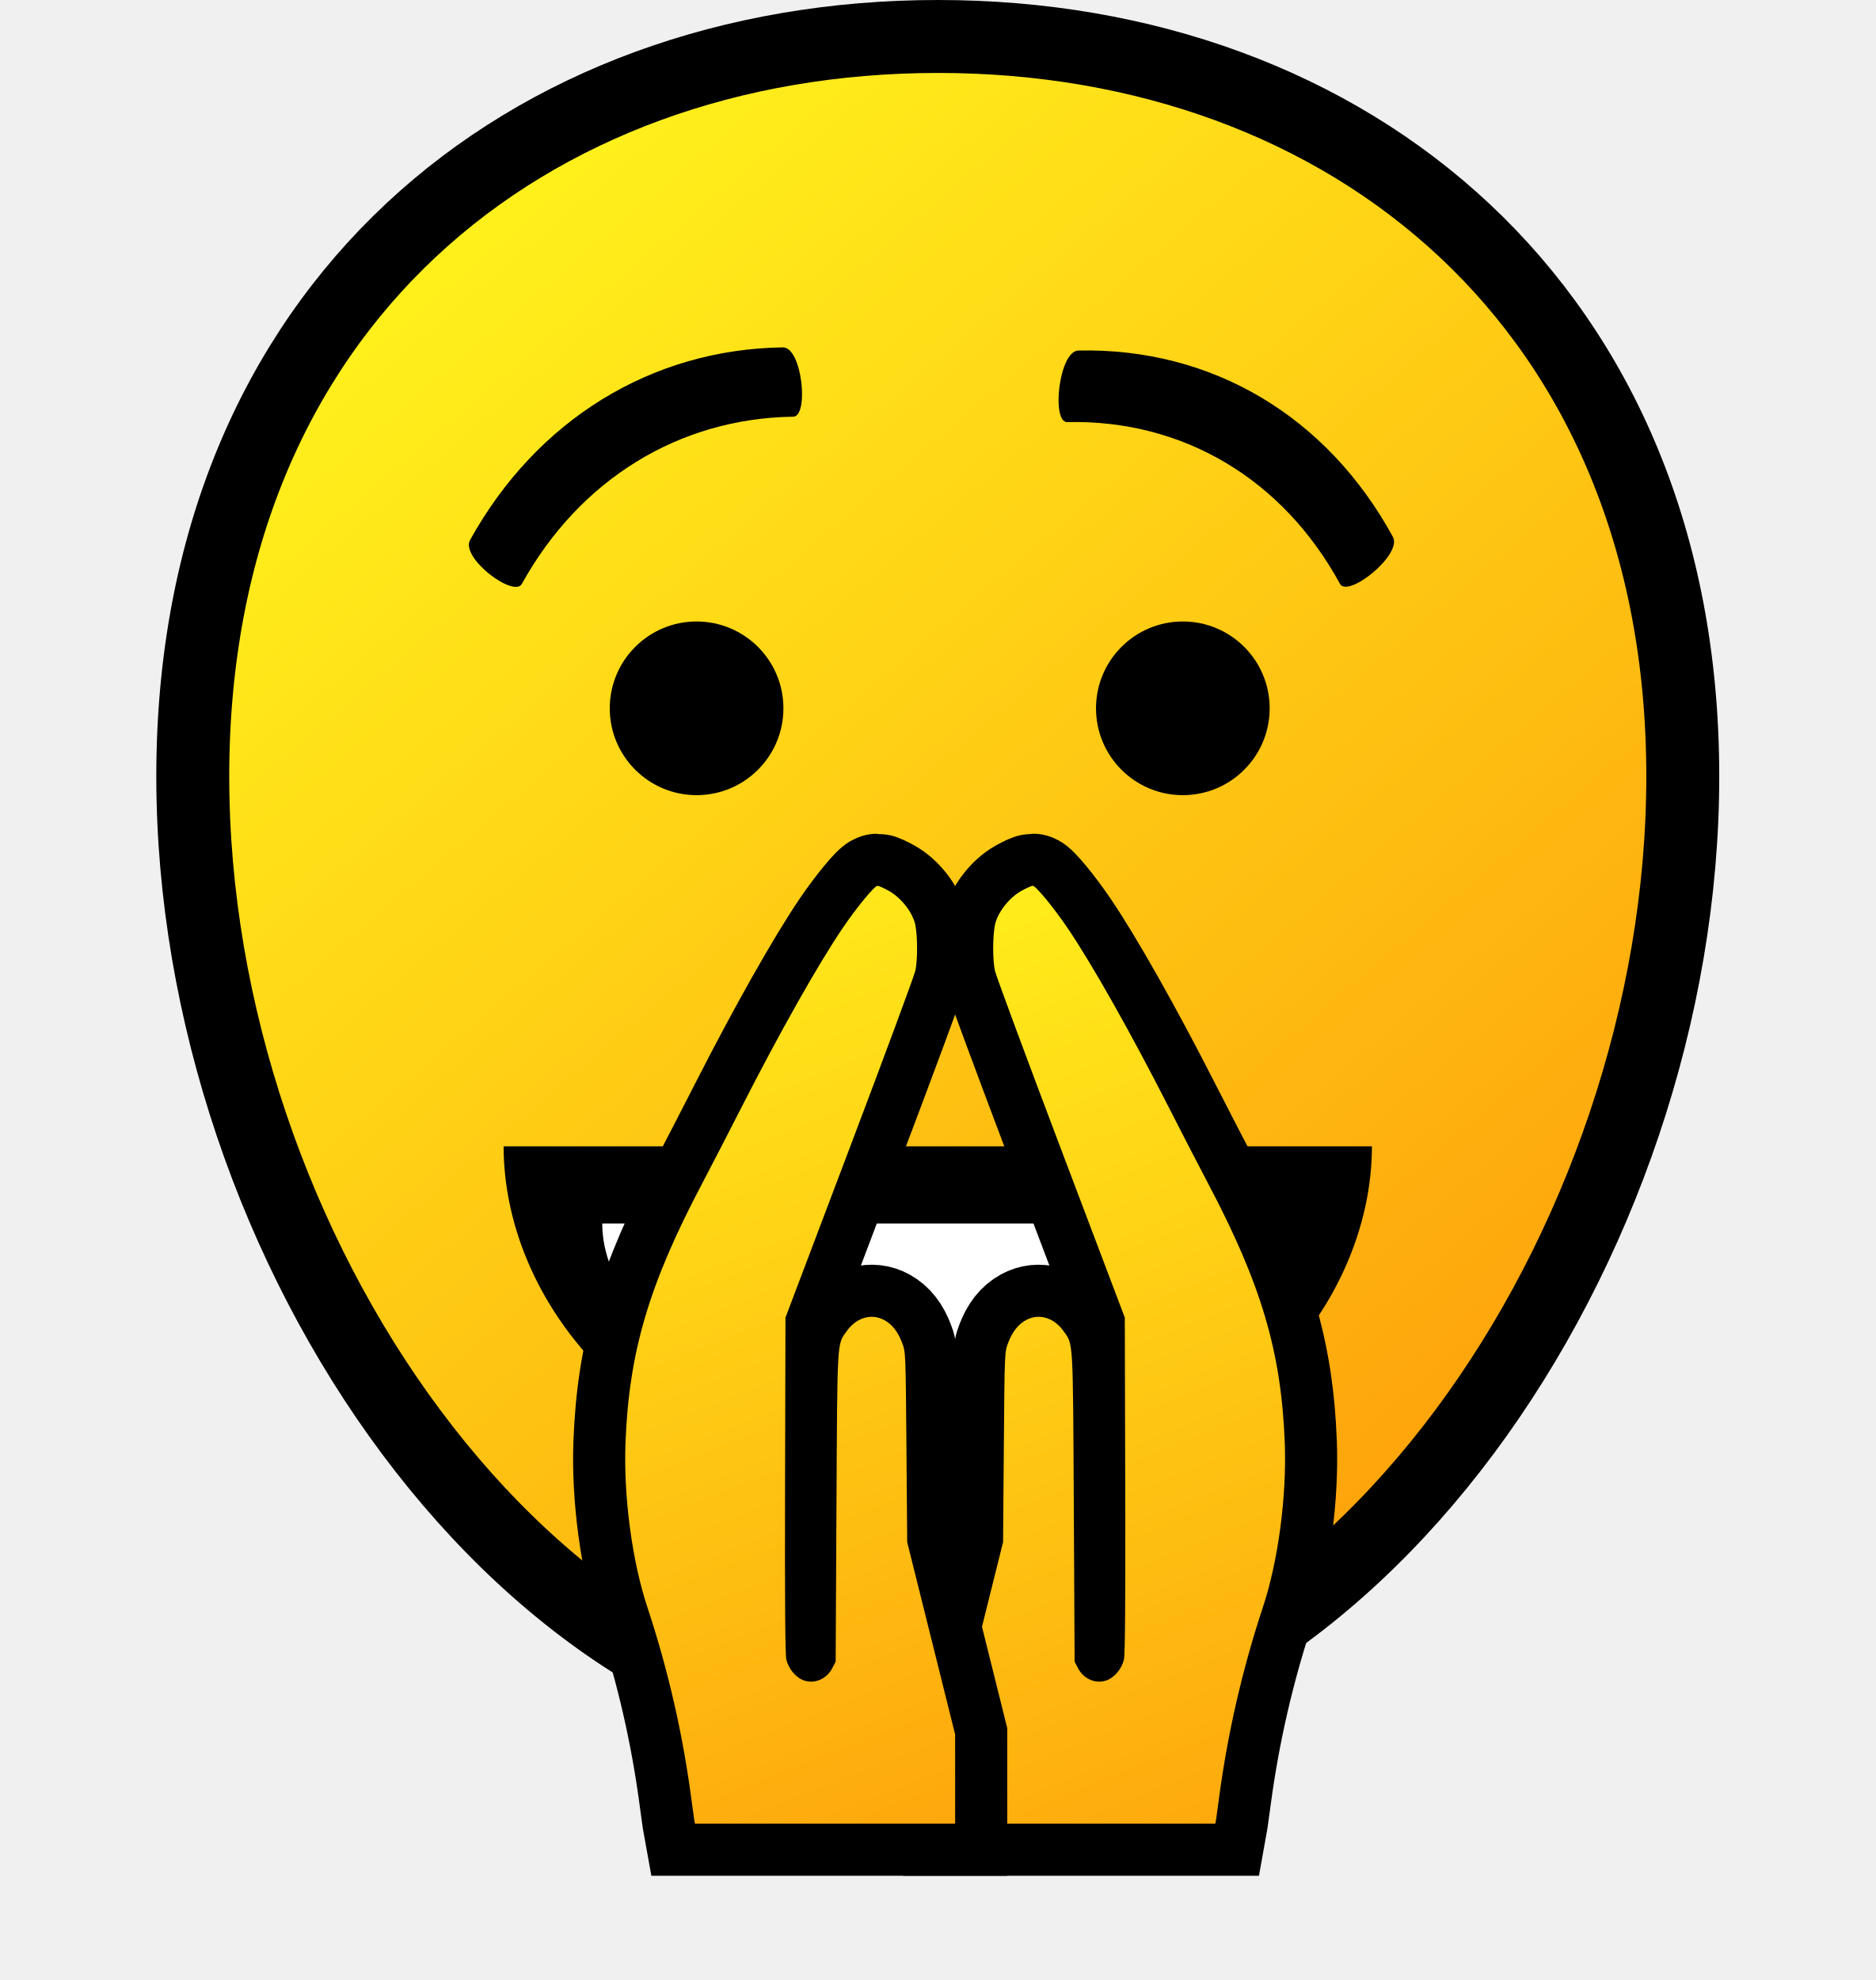
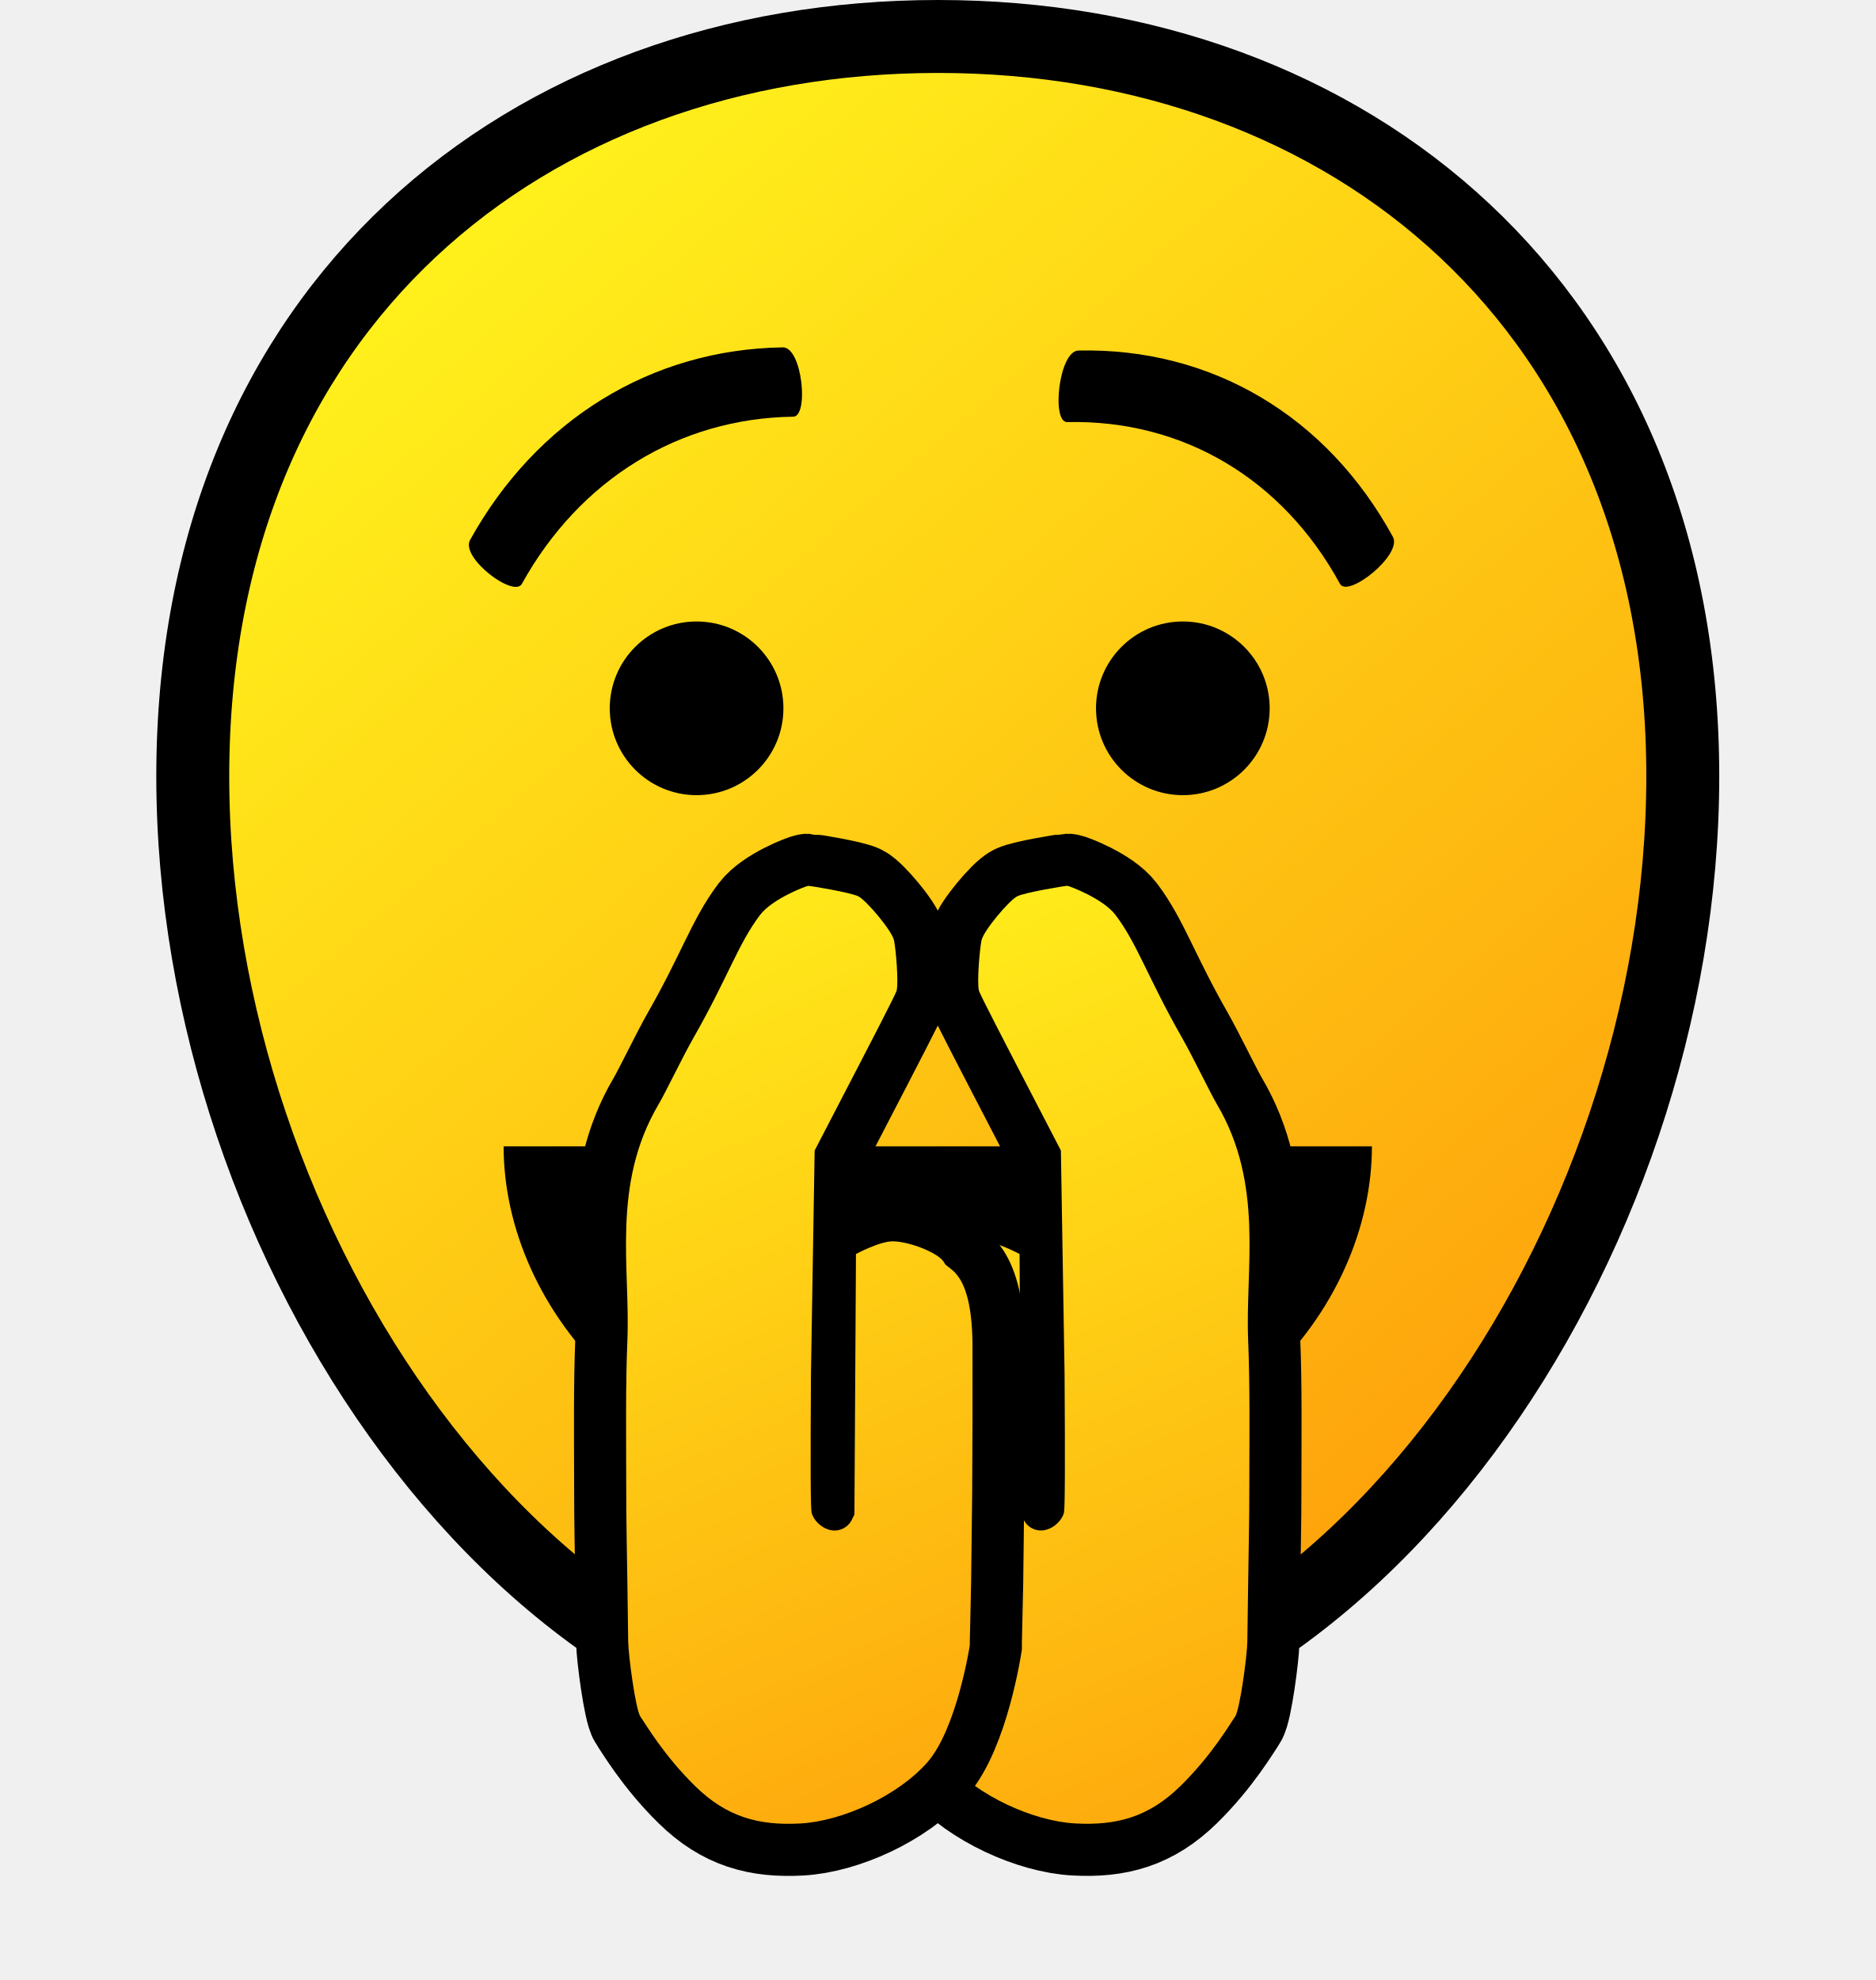
<svg xmlns="http://www.w3.org/2000/svg" xmlns:xlink="http://www.w3.org/1999/xlink" width="54" height="57" data-name="Layer 1">
  <defs>
-     <linearGradient id="b">
-       <stop offset="0" style="stop-color:#fff21c;stop-opacity:1" />
-       <stop offset="1" style="stop-color:#fea40c;stop-opacity:1" />
-     </linearGradient>
    <linearGradient id="a">
      <stop offset="0" style="stop-color:#fff21c;stop-opacity:1" />
      <stop offset="1" style="stop-color:#fea40c;stop-opacity:1" />
    </linearGradient>
-     <linearGradient id="c" x1="11.406" x2="41.363" y1="6.848" y2="42.096" gradientUnits="userSpaceOnUse">
-       <stop offset="0" stop-color="#ffff2e" style="stop-color:#fff21c;stop-opacity:1" />
-       <stop offset="1" stop-color="#ff913d" style="stop-color:#fea40c;stop-opacity:1" />
+     <linearGradient id="b" x1="11.406" x2="41.363" y1="6.848" y2="42.096" gradientUnits="userSpaceOnUse">
+       <stop offset="0" style="stop-color:#fff21c;stop-opacity:1" />
+       <stop offset="1" style="stop-color:#fea40c;stop-opacity:1" />
    </linearGradient>
-     <linearGradient xlink:href="#a" id="d" x1="26.441" x2="35.679" y1="24.257" y2="53.791" gradientUnits="userSpaceOnUse" />
-     <linearGradient xlink:href="#b" id="f" x1="16.764" x2="28.37" y1="24.177" y2="53.749" gradientUnits="userSpaceOnUse" />
-     <linearGradient xlink:href="#b" id="e" x1="26.264" x2="38.236" y1="24.177" y2="53.676" gradientUnits="userSpaceOnUse" />
+     <linearGradient xlink:href="#a" id="c" x1="25.089" x2="37.514" y1="24.221" y2="53.706" gradientUnits="userSpaceOnUse" />
+     <linearGradient xlink:href="#a" id="d" x1="16.077" x2="28.722" y1="24.221" y2="53.486" gradientUnits="userSpaceOnUse" />
  </defs>
-   <path d="M48.45 22.348c0 13.507-9.597 27.602-21.44 27.602-11.842 0-21.46-14.063-21.46-27.602C5.55 8.81 15.168 1.05 27.01 1.05c11.843 0 21.44 7.803 21.44 21.298Z" style="display:inline;fill:url(#c);stroke:#000;stroke-width:2.1;stroke-dasharray:none;stroke-opacity:1" />
+   <path d="M48.45 22.348c0 13.507-9.597 27.602-21.44 27.602-11.842 0-21.46-14.063-21.46-27.602C5.55 8.81 15.168 1.05 27.01 1.05c11.843 0 21.44 7.803 21.44 21.298Z" style="display:inline;fill:url(#b);stroke:#000;stroke-width:2.1;stroke-dasharray:none;stroke-opacity:1" />
  <path d="M39.5 33c0 4.616-4.152 10-12.5 10-8.352 0-12.5-5.384-12.5-10h25" style="fill:#000;stroke:none;stroke-width:0;stroke-dasharray:none;stroke-opacity:1" />
  <path d="M36.66 35.222c0 2.564-3.21 5.556-9.66 5.556-6.453 0-9.66-2.992-9.66-5.556h19.32" style="fill:#fff;stroke:none;stroke-width:0;stroke-dasharray:none;stroke-opacity:1" />
  <path d="M22.836 11.996c-3.285.046-6.147 1.809-7.808 4.808-.223.424-1.77-.742-1.496-1.255 1.916-3.46 5.22-5.495 9.01-5.549.558 0 .753 1.996.295 1.996" style="display:inline;fill:#000;fill-opacity:1;stroke-width:1.044" />
  <path d="M38.578 16.804c-1.648-3.021-4.525-4.727-7.849-4.653-.463.021-.245-2.04.317-2.06 3.835-.085 7.157 1.881 9.06 5.368.271.516-1.303 1.77-1.527 1.346" style="display:inline;fill:#000;fill-opacity:1;stroke-width:1.07" />
  <path d="M22.556 20.391a2.5 2.5 0 1 0-5 0 2.5 2.5 0 0 0 5 0m14 0a2.5 2.5 0 1 0-5 0 2.5 2.5 0 0 0 5 0" style="display:inline;fill:#000;fill-opacity:1;fill-rule:nonzero;stroke:none;stroke-width:0;stroke-dasharray:none" />
-   <path d="M27.5 51.216v-1.284l.69-2.769.69-2.768.022-2.737c.022-2.718.023-2.738.123-2.997.125-.327.287-.533.513-.657.367-.202.8-.078 1.079.31.287.399.274.17.3 5.064l.023 4.457.098.19c.16.305.496.454.802.356.238-.076.457-.333.52-.61.034-.153.044-1.625.037-5.028l-.012-4.812-1.845-4.873c-1.015-2.68-1.868-4.984-1.896-5.118-.064-.31-.064-.948-.002-1.292.064-.357.398-.795.763-1 .145-.081.293-.148.33-.148.086 0 .6.623 1 1.213.706 1.04 1.812 2.999 2.92 5.172.38.745.882 1.719 1.117 2.163 1.543 2.922 2.117 4.86 2.219 7.488.059 1.55-.192 3.426-.64 4.763a30.062 30.062 0 0 0-1.247 5.42c-.04.3-.081.6-.091.664l-.021.117H27.5z" style="fill:url(#e);stroke:#000;stroke-width:3;paint-order:stroke fill markers">
-     <animate attributeName="d" dur="0.5s" repeatCount="indefinite" values="m 27.5,51.216 v -1.284 l 0.69,-2.769 0.69,-2.769 0.022,-2.736 c 0.022,-2.719 0.023,-2.738 0.123,-2.997 0.126,-0.327 0.287,-0.533 0.513,-0.657 0.367,-0.202 0.8,-0.078 1.079,0.31 0.287,0.399 0.274,0.171 0.299,5.064 l 0.024,4.457 0.098,0.19 c 0.16,0.305 0.496,0.455 0.801,0.357 0.239,-0.076 0.457,-0.333 0.52,-0.611 0.034,-0.152 0.044,-1.624 0.037,-5.027 l -0.012,-4.812 -1.845,-4.874 c -1.015,-2.68 -1.868,-4.984 -1.895,-5.118 -0.064,-0.31 -0.064,-0.948 -0.002,-1.291 0.064,-0.358 0.398,-0.795 0.763,-1 0.145,-0.082 0.293,-0.148 0.33,-0.148 0.086,-5.3e-5 0.599,0.623 1,1.213 0.706,1.04 1.812,2.999 2.92,5.172 0.38,0.745 0.883,1.719 1.117,2.163 1.543,2.922 2.118,4.86 2.219,7.487 0.059,1.55 -0.192,3.426 -0.64,4.764 -0.563,1.68 -1.016,3.649 -1.246,5.419 -0.039,0.301 -0.081,0.6 -0.091,0.665 l -0.021,0.117 h -3.746 -3.746 z; m 43,51.216 v -1.284 l 0.69,-2.769 0.69,-2.769 0.022,-2.736 c 0.022,-2.719 0.023,-2.738 0.123,-2.997 0.126,-0.327 0.287,-0.533 0.513,-0.657 0.367,-0.202 0.8,-0.078 1.079,0.31 0.287,0.399 0.274,0.171 0.299,5.064 l 0.024,4.457 0.098,0.19 c 0.16,0.305 0.496,0.455 0.801,0.357 0.239,-0.076 0.457,-0.333 0.52,-0.611 0.034,-0.152 0.044,-1.624 0.037,-5.027 l -0.012,-4.812 -1.845,-4.874 c -1.015,-2.68 -1.868,-4.984 -1.895,-5.118 -0.064,-0.31 -0.064,-0.948 -0.002,-1.291 0.064,-0.358 0.398,-0.795 0.763,-1 0.145,-0.082 0.293,-0.148 0.33,-0.148 0.086,-5.3e-5 0.599,0.623 1,1.213 0.706,1.04 1.812,2.999 2.92,5.172 0.38,0.745 0.883,1.719 1.117,2.163 1.543,2.922 2.118,4.86 2.219,7.487 0.059,1.55 -0.192,3.426 -0.64,4.764 -0.563,1.68 -1.016,3.649 -1.246,5.419 -0.039,0.301 -0.081,0.6 -0.091,0.665 l -0.021,0.117 h -3.746 -3.746 z; m 27.5,51.216 v -1.284 l 0.69,-2.769 0.69,-2.769 0.022,-2.736 c 0.022,-2.719 0.023,-2.738 0.123,-2.997 0.126,-0.327 0.287,-0.533 0.513,-0.657 0.367,-0.202 0.8,-0.078 1.079,0.31 0.287,0.399 0.274,0.171 0.299,5.064 l 0.024,4.457 0.098,0.19 c 0.16,0.305 0.496,0.455 0.801,0.357 0.239,-0.076 0.457,-0.333 0.52,-0.611 0.034,-0.152 0.044,-1.624 0.037,-5.027 l -0.012,-4.812 -1.845,-4.874 c -1.015,-2.68 -1.868,-4.984 -1.895,-5.118 -0.064,-0.31 -0.064,-0.948 -0.002,-1.291 0.064,-0.358 0.398,-0.795 0.763,-1 0.145,-0.082 0.293,-0.148 0.33,-0.148 0.086,-5.3e-5 0.599,0.623 1,1.213 0.706,1.04 1.812,2.999 2.92,5.172 0.38,0.745 0.883,1.719 1.117,2.163 1.543,2.922 2.118,4.86 2.219,7.487 0.059,1.55 -0.192,3.426 -0.64,4.764 -0.563,1.68 -1.016,3.649 -1.246,5.419 -0.039,0.301 -0.081,0.6 -0.091,0.665 l -0.021,0.117 h -3.746 -3.746 z" />
+   <path d="m26.078 47.275-.019-.828-.02-.873-.029-2.529L26 40.91v-2.214c.02-2.157.72-2.131.81-2.337.112-.26.936-.603 1.46-.624.38-.015 1.085.365 1.085.365l.044 7.499.074.15a.555.555 0 0 0 .67.283c.212-.06.433-.264.49-.485.029-.12.035-1.289.018-3.99l-.106-6.436-.584-1.126c-1.06-2.043-1.754-3.376-1.778-3.483-.055-.246.02-1.16.076-1.439.055-.278.8-1.156 1.027-1.27.226-.113 1.385-.303 1.439-.303.055 0 1.037.37 1.392.839.626.825.927 1.8 1.91 3.525.337.592.802 1.571 1.01 1.924 1.369 2.32.81 4.726.9 6.811.052 1.23.035 2.768.033 4.112 0 1.372-.017 1.403-.057 4.549-.005.391-.214 1.966-.354 2.161-.14.196-.664 1.105-1.573 1.996-.91.891-1.832 1.142-3.031 1.076-1.2-.066-2.8-.79-3.653-1.758-.853-.969-1.225-3.432-1.225-3.432z" style="display:inline;fill:url(#c);fill-opacity:1;stroke:#000;stroke-width:3;stroke-dasharray:none;paint-order:stroke fill markers">
+     <animate attributeName="d" dur="0.4s" repeatCount="indefinite" values="m 26.078,47.275 -0.019,-0.828 -0.02,-0.874 -0.03,-2.528 -0.01,-2.135 5.07e-4,-2.213 c 0.02,-2.158 0.72,-2.132 0.809,-2.337 0.112,-0.259 0.937,-0.603 1.461,-0.624 0.379,-0.015 1.084,0.365 1.084,0.365 l 0.044,7.498 0.074,0.151 c 0.125,0.252 0.398,0.361 0.67,0.283 0.212,-0.061 0.433,-0.264 0.489,-0.485 0.03,-0.121 0.036,-1.289 0.019,-3.99 l -0.106,-6.437 -0.584,-1.126 c -1.06,-2.043 -1.754,-3.376 -1.778,-3.483 -0.055,-0.246 0.02,-1.16 0.076,-1.438 0.055,-0.278 0.801,-1.156 1.026,-1.27 0.226,-0.114 1.385,-0.304 1.439,-0.304 0.055,-2.9e-5 1.037,0.371 1.392,0.839 0.626,0.825 0.927,1.801 1.909,3.526 0.337,0.592 0.802,1.571 1.01,1.924 1.369,2.319 0.809,4.726 0.899,6.811 0.053,1.23 0.036,2.768 0.034,4.112 -7.41e-4,1.372 -0.017,1.404 -0.057,4.549 -0.005,0.391 -0.214,1.966 -0.354,2.162 -0.14,0.195 -0.664,1.105 -1.573,1.996 -0.909,0.891 -1.832,1.141 -3.031,1.076 -1.199,-0.066 -2.8,-0.79 -3.653,-1.758 -0.853,-0.968 -1.224,-3.432 -1.224,-3.432 z; m 42.578,47.275 -0.019,-0.828 -0.02,-0.874 -0.03,-2.528 -0.01,-2.135 5.07e-4,-2.213 c 0.02,-2.158 0.72,-2.132 0.809,-2.337 0.112,-0.259 0.937,-0.603 1.461,-0.624 0.379,-0.015 1.084,0.365 1.084,0.365 l 0.044,7.498 0.074,0.151 c 0.125,0.252 0.398,0.361 0.67,0.283 0.212,-0.061 0.433,-0.264 0.489,-0.485 0.03,-0.121 0.036,-1.289 0.019,-3.99 l -0.106,-6.437 -0.584,-1.126 c -1.06,-2.043 -1.754,-3.376 -1.778,-3.483 -0.055,-0.246 0.02,-1.16 0.076,-1.438 0.055,-0.278 0.801,-1.156 1.026,-1.27 0.226,-0.114 1.385,-0.304 1.439,-0.304 0.055,-2.9e-5 1.037,0.371 1.392,0.839 0.626,0.825 0.927,1.801 1.909,3.526 0.337,0.592 0.802,1.571 1.01,1.924 1.369,2.319 0.809,4.726 0.899,6.811 0.053,1.23 0.036,2.768 0.034,4.112 -7.41e-4,1.372 -0.017,1.404 -0.057,4.549 -0.005,0.391 -0.214,1.966 -0.354,2.162 -0.14,0.195 -0.664,1.105 -1.573,1.996 -0.909,0.891 -1.832,1.141 -3.031,1.076 -1.199,-0.066 -2.8,-0.79 -3.653,-1.758 -0.853,-0.968 -1.224,-3.432 -1.224,-3.432 z; m 26.078,47.275 -0.019,-0.828 -0.02,-0.874 -0.03,-2.528 -0.01,-2.135 5.07e-4,-2.213 c 0.02,-2.158 0.72,-2.132 0.809,-2.337 0.112,-0.259 0.937,-0.603 1.461,-0.624 0.379,-0.015 1.084,0.365 1.084,0.365 l 0.044,7.498 0.074,0.151 c 0.125,0.252 0.398,0.361 0.67,0.283 0.212,-0.061 0.433,-0.264 0.489,-0.485 0.03,-0.121 0.036,-1.289 0.019,-3.99 l -0.106,-6.437 -0.584,-1.126 c -1.06,-2.043 -1.754,-3.376 -1.778,-3.483 -0.055,-0.246 0.02,-1.16 0.076,-1.438 0.055,-0.278 0.801,-1.156 1.026,-1.27 0.226,-0.114 1.385,-0.304 1.439,-0.304 0.055,-2.9e-5 1.037,0.371 1.392,0.839 0.626,0.825 0.927,1.801 1.909,3.526 0.337,0.592 0.802,1.571 1.01,1.924 1.369,2.319 0.809,4.726 0.899,6.811 0.053,1.23 0.036,2.768 0.034,4.112 -7.41e-4,1.372 -0.017,1.404 -0.057,4.549 -0.005,0.391 -0.214,1.966 -0.354,2.162 -0.14,0.195 -0.664,1.105 -1.573,1.996 -0.909,0.891 -1.832,1.141 -3.031,1.076 -1.199,-0.066 -2.8,-0.79 -3.653,-1.758 -0.853,-0.968 -1.224,-3.432 -1.224,-3.432 z" />
  </path>
-   <path d="M27.5 51.216v-1.284l-.69-2.769-.69-2.768-.022-2.737c-.022-2.718-.023-2.738-.123-2.997-.125-.327-.287-.533-.512-.657-.368-.202-.8-.078-1.08.31-.287.399-.274.17-.3 5.064l-.023 4.457-.098.19c-.16.305-.496.454-.802.356-.238-.076-.457-.333-.52-.61-.034-.153-.044-1.625-.037-5.028l.012-4.812 1.845-4.873c1.015-2.68 1.868-4.984 1.896-5.118.064-.31.064-.948.002-1.292-.064-.357-.398-.795-.763-1-.145-.081-.293-.148-.33-.148-.086 0-.6.623-1 1.213-.706 1.04-1.812 2.999-2.92 5.172-.38.745-.882 1.719-1.117 2.163-1.543 2.922-2.117 4.86-2.219 7.488-.059 1.55.192 3.426.64 4.763a30.062 30.062 0 0 1 1.247 5.42c.04.3.081.6.091.664l.021.117H27.5z" style="fill:url(#f);stroke:#000;stroke-width:3;paint-order:stroke fill markers">
-     <animate attributeName="d" dur="0.5s" repeatCount="indefinite" values="m 27.5,51.216 v -1.284 l -0.69,-2.769 -0.69,-2.769 -0.022,-2.736 c -0.022,-2.719 -0.023,-2.738 -0.123,-2.997 -0.126,-0.327 -0.287,-0.533 -0.513,-0.657 -0.367,-0.202 -0.8,-0.078 -1.079,0.31 -0.287,0.399 -0.274,0.171 -0.299,5.064 l -0.024,4.457 -0.098,0.19 c -0.16,0.305 -0.496,0.455 -0.801,0.357 -0.239,-0.076 -0.457,-0.333 -0.52,-0.611 -0.034,-0.152 -0.044,-1.624 -0.037,-5.027 l 0.012,-4.812 1.845,-4.874 c 1.015,-2.68 1.868,-4.984 1.895,-5.118 0.064,-0.31 0.064,-0.948 0.002,-1.291 -0.064,-0.358 -0.398,-0.795 -0.763,-1 -0.145,-0.082 -0.293,-0.148 -0.33,-0.148 -0.086,-5.3e-5 -0.599,0.623 -1,1.213 -0.706,1.04 -1.812,2.999 -2.92,5.172 -0.38,0.745 -0.883,1.719 -1.117,2.163 -1.543,2.922 -2.118,4.86 -2.219,7.487 -0.059,1.55 0.192,3.426 0.64,4.764 0.563,1.68 1.016,3.649 1.246,5.419 0.039,0.301 0.081,0.6 0.091,0.665 l 0.021,0.117 h 3.746 3.746 z; m 11,51.216 v -1.284 l -0.69,-2.769 -0.69,-2.769 -0.022,-2.736 c -0.022,-2.719 -0.023,-2.738 -0.123,-2.997 -0.126,-0.327 -0.287,-0.533 -0.513,-0.657 -0.367,-0.202 -0.8,-0.078 -1.079,0.31 -0.287,0.399 -0.274,0.171 -0.299,5.064 l -0.024,4.457 -0.098,0.19 c -0.16,0.305 -0.496,0.455 -0.801,0.357 -0.239,-0.076 -0.457,-0.333 -0.52,-0.611 -0.034,-0.152 -0.044,-1.624 -0.037,-5.027 l 0.012,-4.812 1.845,-4.874 c 1.015,-2.68 1.868,-4.984 1.895,-5.118 0.064,-0.31 0.064,-0.948 0.002,-1.291 -0.064,-0.358 -0.398,-0.795 -0.763,-1 -0.145,-0.082 -0.293,-0.148 -0.33,-0.148 -0.086,-5.3e-5 -0.599,0.623 -1,1.213 -0.706,1.04 -1.812,2.999 -2.92,5.172 -0.38,0.745 -0.883,1.719 -1.117,2.163 -1.543,2.922 -2.118,4.86 -2.219,7.487 -0.059,1.55 0.192,3.426 0.64,4.764 0.563,1.68 1.016,3.649 1.246,5.419 0.039,0.301 0.081,0.6 0.091,0.665 l 0.021,0.117 h 3.746 3.746 z; m 27.5,51.216 v -1.284 l -0.69,-2.769 -0.69,-2.769 -0.022,-2.736 c -0.022,-2.719 -0.023,-2.738 -0.123,-2.997 -0.126,-0.327 -0.287,-0.533 -0.513,-0.657 -0.367,-0.202 -0.8,-0.078 -1.079,0.31 -0.287,0.399 -0.274,0.171 -0.299,5.064 l -0.024,4.457 -0.098,0.19 c -0.16,0.305 -0.496,0.455 -0.801,0.357 -0.239,-0.076 -0.457,-0.333 -0.52,-0.611 -0.034,-0.152 -0.044,-1.624 -0.037,-5.027 l 0.012,-4.812 1.845,-4.874 c 1.015,-2.68 1.868,-4.984 1.895,-5.118 0.064,-0.31 0.064,-0.948 0.002,-1.291 -0.064,-0.358 -0.398,-0.795 -0.763,-1 -0.145,-0.082 -0.293,-0.148 -0.33,-0.148 -0.086,-5.3e-5 -0.599,0.623 -1,1.213 -0.706,1.04 -1.812,2.999 -2.92,5.172 -0.38,0.745 -0.883,1.719 -1.117,2.163 -1.543,2.922 -2.118,4.86 -2.219,7.487 -0.059,1.55 0.192,3.426 0.64,4.764 0.563,1.68 1.016,3.649 1.246,5.419 0.039,0.301 0.081,0.6 0.091,0.665 l 0.021,0.117 h 3.746 3.746 z" />
+   <path d="m27.922 47.275.038-1.701.03-2.529.01-2.135v-2.214c-.02-2.157-.72-2.131-.81-2.337-.112-.26-.937-.603-1.46-.624-.38-.015-1.085.365-1.085.365l-.045 7.5-.074.15a.555.555 0 0 1-.67.283c-.211-.06-.432-.264-.488-.485-.03-.12-.036-1.289-.019-3.99l.106-6.436.584-1.126c1.06-2.043 1.754-3.376 1.778-3.483.055-.246-.02-1.16-.076-1.439-.055-.278-.8-1.156-1.027-1.27-.226-.113-1.385-.303-1.439-.303-.055 0-1.037.37-1.392.839-.627.825-.927 1.8-1.91 3.525-.337.592-.802 1.571-1.01 1.924-1.369 2.32-.81 4.726-.9 6.811-.052 1.23-.035 2.768-.033 4.112 0 1.372.017 1.403.057 4.549.005.391.213 1.966.354 2.161.14.196.664 1.105 1.573 1.996.909.891 1.832 1.142 3.031 1.076 1.2-.066 2.8-.79 3.653-1.758.853-.969 1.224-3.368 1.224-3.368z" style="display:inline;fill:url(#d);stroke:#000;stroke-width:3;stroke-dasharray:none;paint-order:stroke fill markers">
+     <animate attributeName="d" dur="0.4s" repeatCount="indefinite" values="m 27.922,47.275 0.038,-1.701 0.03,-2.528 0.01,-2.135 -5.07e-4,-2.213 c -0.02,-2.158 -0.72,-2.132 -0.809,-2.337 -0.112,-0.259 -0.937,-0.603 -1.461,-0.624 -0.379,-0.015 -1.084,0.365 -1.084,0.365 l -0.044,7.498 -0.074,0.151 c -0.125,0.252 -0.398,0.361 -0.67,0.283 -0.212,-0.061 -0.433,-0.264 -0.489,-0.485 -0.03,-0.121 -0.036,-1.289 -0.019,-3.99 l 0.106,-6.437 0.584,-1.126 c 1.06,-2.043 1.754,-3.376 1.778,-3.483 0.055,-0.246 -0.02,-1.16 -0.076,-1.438 -0.055,-0.278 -0.801,-1.156 -1.026,-1.27 -0.226,-0.114 -1.385,-0.304 -1.439,-0.304 -0.055,-2.9e-5 -1.037,0.371 -1.392,0.839 -0.626,0.825 -0.927,1.801 -1.909,3.526 -0.337,0.592 -0.802,1.571 -1.01,1.924 -1.369,2.319 -0.809,4.726 -0.899,6.811 -0.053,1.23 -0.036,2.768 -0.034,4.112 7.4e-4,1.372 0.017,1.404 0.057,4.549 0.005,0.391 0.214,1.966 0.354,2.162 0.14,0.195 0.664,1.105 1.573,1.996 0.909,0.891 1.832,1.141 3.031,1.076 1.199,-0.066 2.8,-0.79 3.653,-1.758 0.853,-0.968 1.224,-3.368 1.224,-3.368 z; m 11.436,47.275 0.038,-1.701 0.03,-2.528 0.01,-2.135 -4.72e-4,-2.213 C 11.493,36.539 10.792,36.565 10.703,36.359 10.591,36.1 9.765,35.756 9.24,35.735 8.861,35.72 8.154,36.1 8.154,36.1 l -0.044,7.498 -0.074,0.151 C 7.911,44.002 7.637,44.11 7.365,44.032 7.153,43.972 6.931,43.768 6.875,43.547 6.846,43.427 6.839,42.258 6.856,39.558 L 6.962,33.121 7.547,31.995 C 8.608,29.952 9.303,28.619 9.328,28.512 9.383,28.266 9.308,27.352 9.252,27.073 9.197,26.795 8.45,25.917 8.224,25.804 7.997,25.69 6.837,25.5 6.782,25.5 c -0.055,-2.9e-5 -1.038,0.371 -1.394,0.839 -0.627,0.825 -0.928,1.801 -1.912,3.526 -0.337,0.592 -0.803,1.571 -1.012,1.924 -1.37,2.319 -0.81,4.726 -0.9,6.811 -0.053,1.23 -0.036,2.768 -0.034,4.112 7.419e-4,1.372 0.017,1.404 0.057,4.549 0.005,0.391 0.214,1.966 0.354,2.162 0.14,0.195 0.665,1.105 1.575,1.996 0.91,0.891 1.835,1.141 3.035,1.076 1.201,-0.066 2.804,-0.79 3.658,-1.758 0.854,-0.968 1.225,-3.368 1.225,-3.368 z; m 27.922,47.275 0.038,-1.701 0.03,-2.528 0.01,-2.135 -5.07e-4,-2.213 c -0.02,-2.158 -0.72,-2.132 -0.809,-2.337 -0.112,-0.259 -0.937,-0.603 -1.461,-0.624 -0.379,-0.015 -1.084,0.365 -1.084,0.365 l -0.044,7.498 -0.074,0.151 c -0.125,0.252 -0.398,0.361 -0.67,0.283 -0.212,-0.061 -0.433,-0.264 -0.489,-0.485 -0.03,-0.121 -0.036,-1.289 -0.019,-3.99 l 0.106,-6.437 0.584,-1.126 c 1.06,-2.043 1.754,-3.376 1.778,-3.483 0.055,-0.246 -0.02,-1.16 -0.076,-1.438 -0.055,-0.278 -0.801,-1.156 -1.026,-1.27 -0.226,-0.114 -1.385,-0.304 -1.439,-0.304 -0.055,-2.9e-5 -1.037,0.371 -1.392,0.839 -0.626,0.825 -0.927,1.801 -1.909,3.526 -0.337,0.592 -0.802,1.571 -1.01,1.924 -1.369,2.319 -0.809,4.726 -0.899,6.811 -0.053,1.23 -0.036,2.768 -0.034,4.112 7.4e-4,1.372 0.017,1.404 0.057,4.549 0.005,0.391 0.214,1.966 0.354,2.162 0.14,0.195 0.664,1.105 1.573,1.996 0.909,0.891 1.832,1.141 3.031,1.076 1.199,-0.066 2.8,-0.79 3.653,-1.758 0.853,-0.968 1.224,-3.368 1.224,-3.368 z" />
  </path>
</svg>
